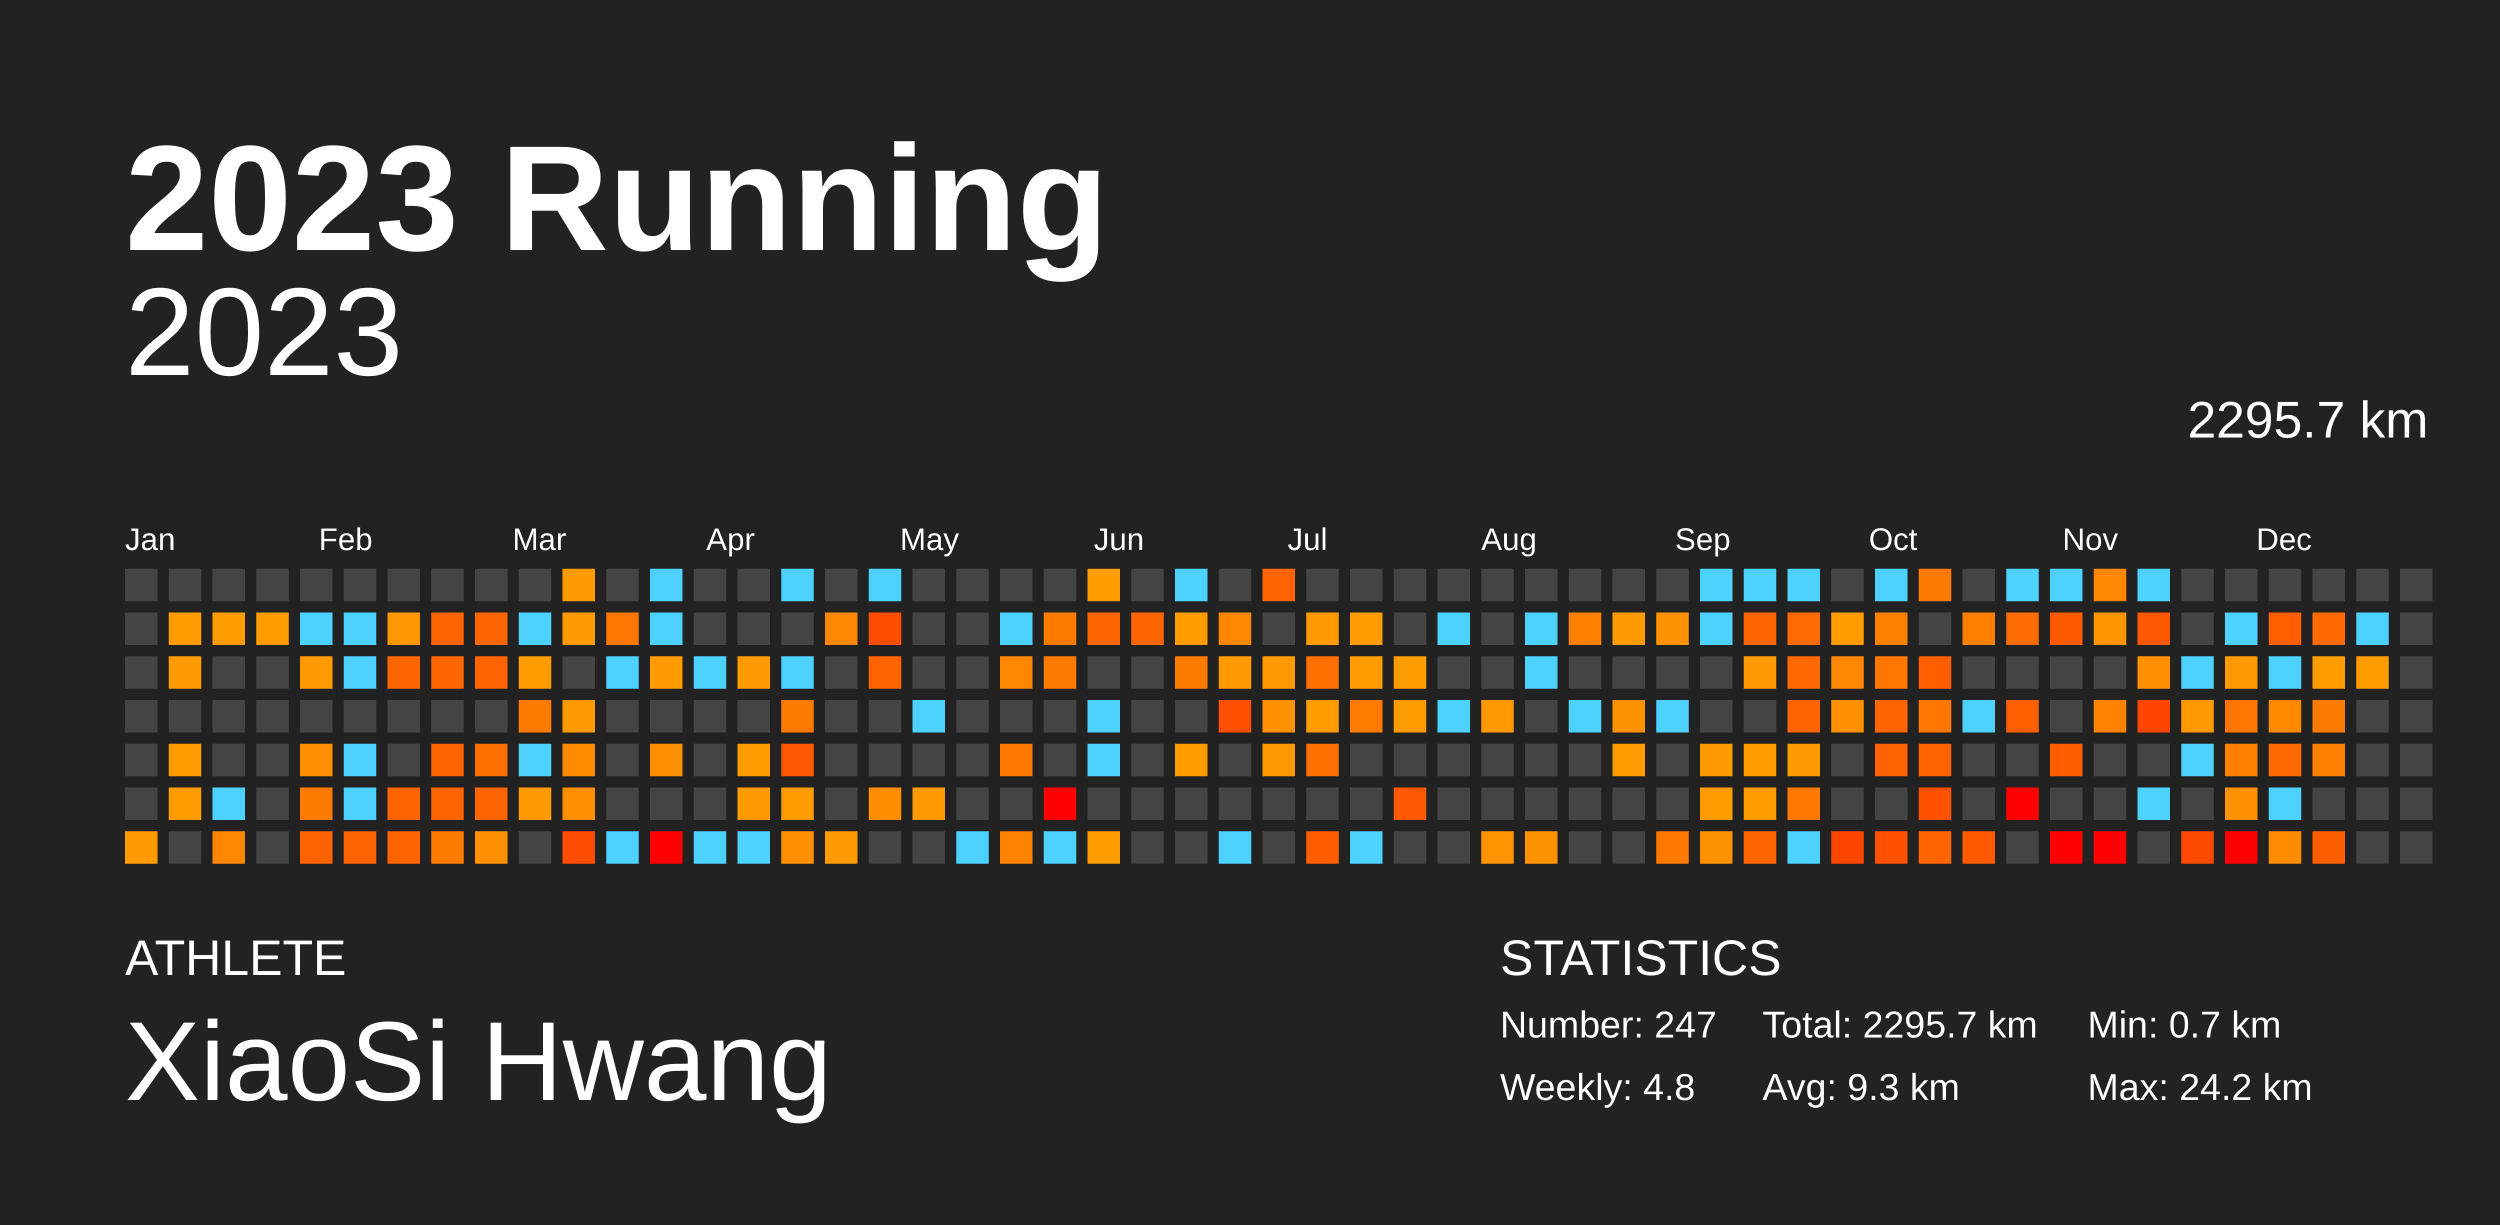
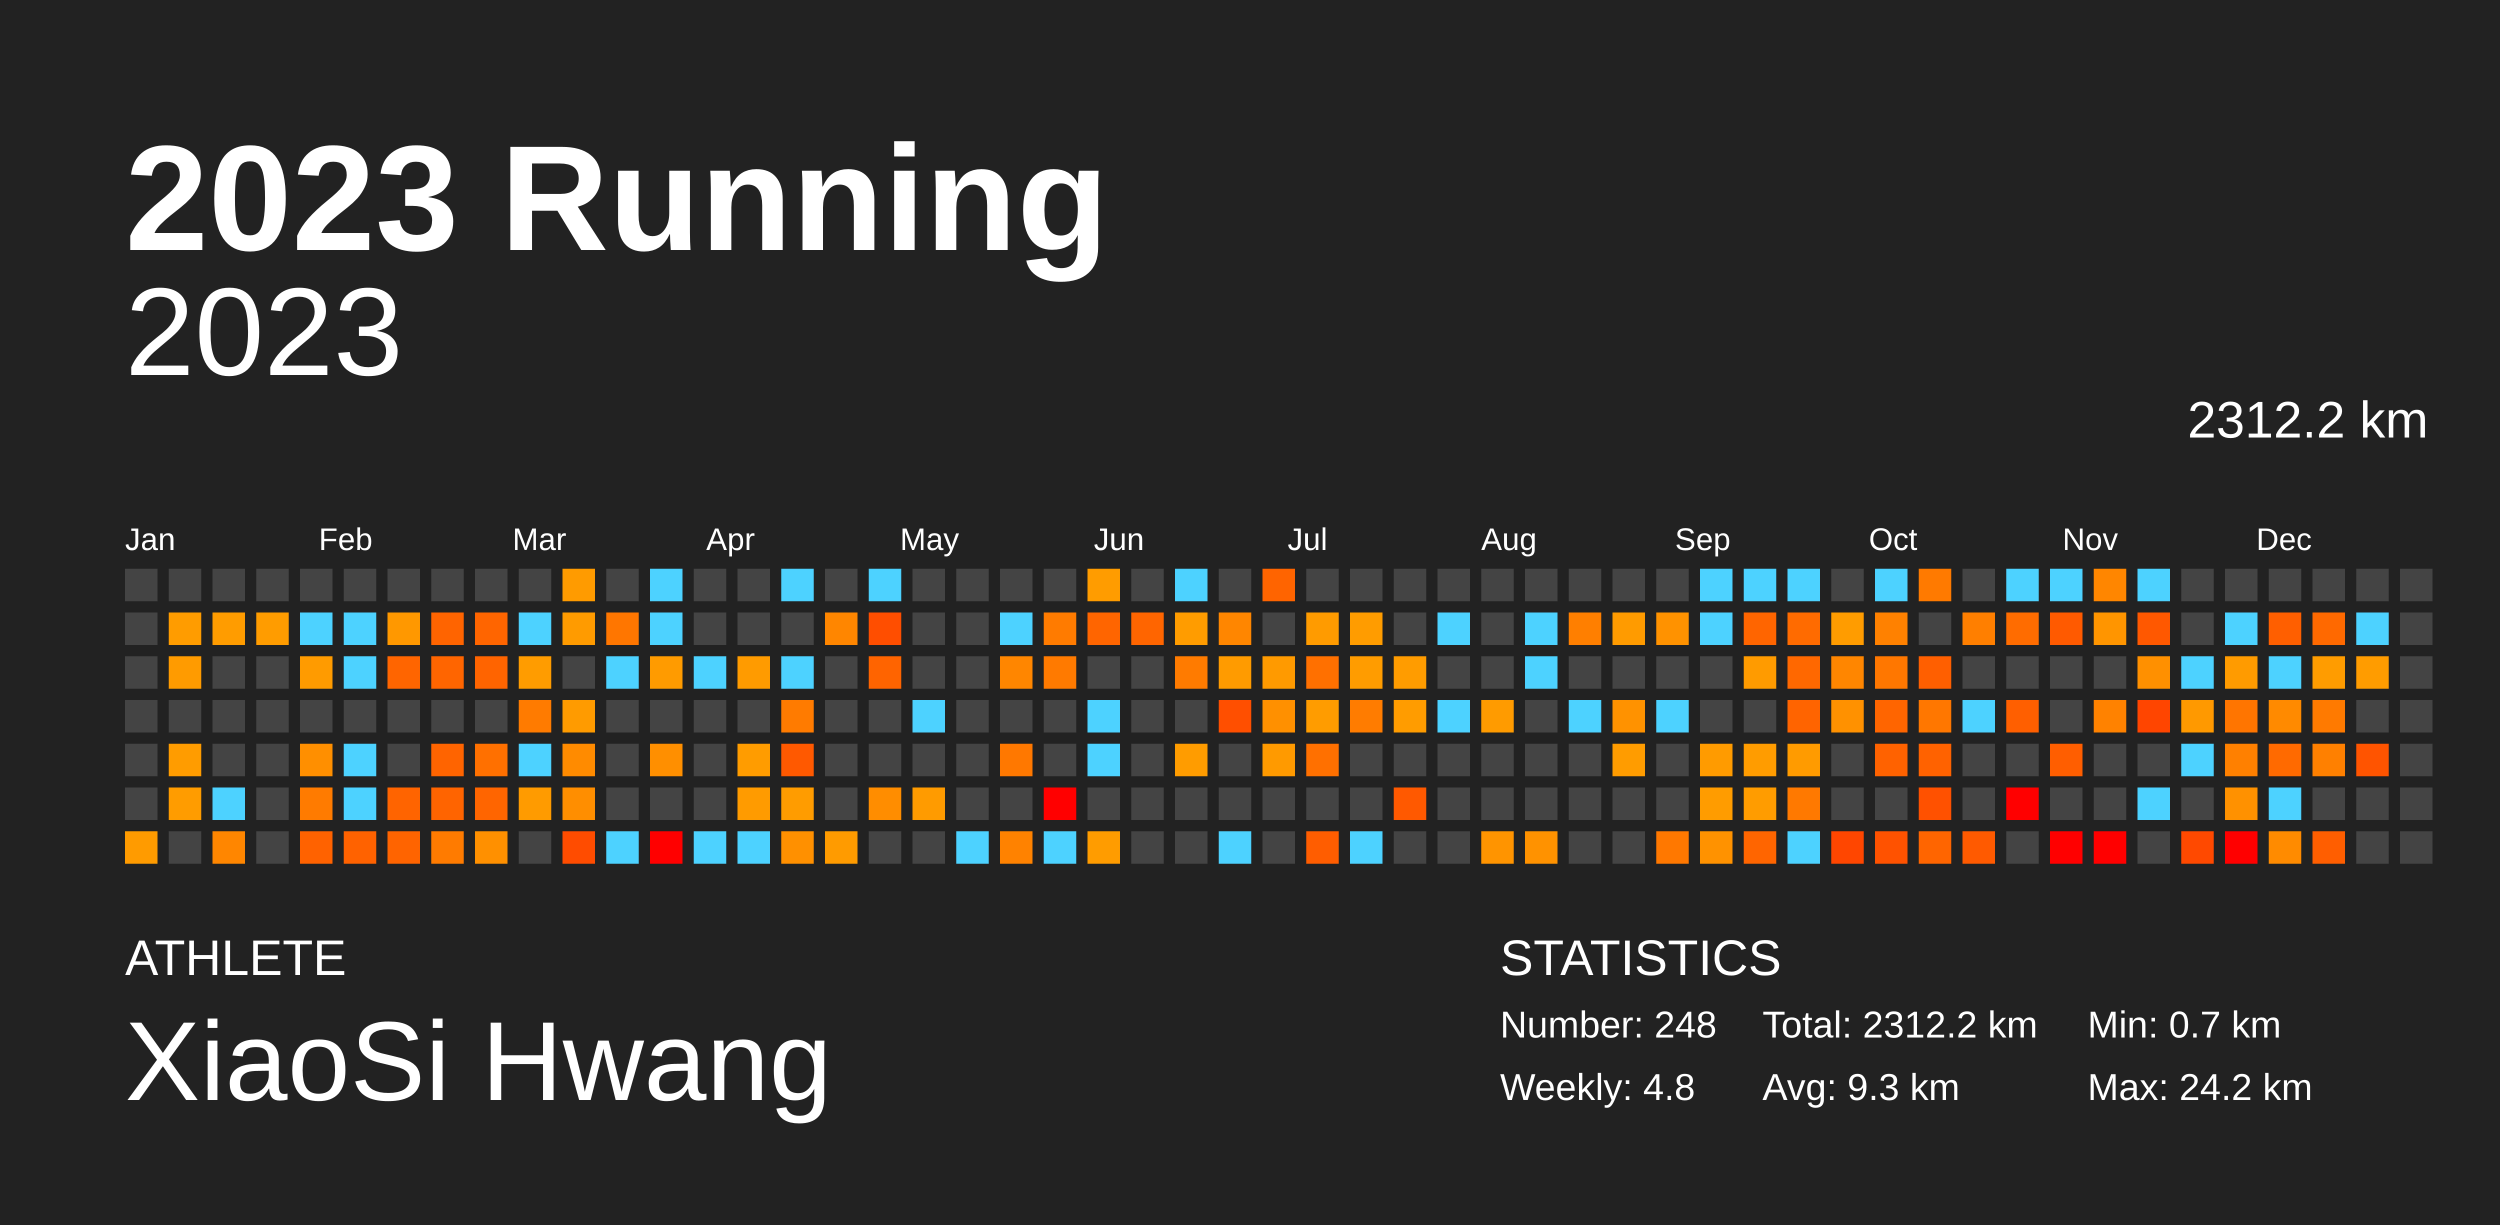
<svg xmlns="http://www.w3.org/2000/svg" baseProfile="full" height="98mm" version="1.1" viewBox="0,0,200,98" width="200mm">
  <defs />
  <rect fill="#222222" height="98" width="200" x="0" y="0" />
  <text fill="#FFFFFF" style="font-size:12px; font-family:Arial; font-weight:bold;" x="10" y="20">2023 Running</text>
  <text fill="#FFFFFF" style="font-size:4px; font-family:Arial" x="10" y="78">ATHLETE</text>
  <text fill="#FFFFFF" style="font-size:9px; font-family:Arial" x="10" y="88">XiaoSi Hwang</text>
  <text fill="#FFFFFF" style="font-size:4px; font-family:Arial" x="120" y="78">STATISTICS</text>
-   <text fill="#FFFFFF" style="font-size:3px; font-family:Arial" x="120" y="83">Number: 247</text>
+   <text fill="#FFFFFF" style="font-size:3px; font-family:Arial" x="120" y="83">Number: 248</text>
  <text fill="#FFFFFF" style="font-size:3px; font-family:Arial" x="120" y="88">Weekly: 4.8</text>
-   <text fill="#FFFFFF" style="font-size:3px; font-family:Arial" x="141" y="83">Total: 2295.7 km</text>
+   <text fill="#FFFFFF" style="font-size:3px; font-family:Arial" x="141" y="83">Total: 2312.2 km</text>
  <text fill="#FFFFFF" style="font-size:3px; font-family:Arial" x="141" y="88">Avg: 9.3 km</text>
  <text fill="#FFFFFF" style="font-size:3px; font-family:Arial" x="167" y="83">Min: 0.7 km</text>
  <text fill="#FFFFFF" style="font-size:3px; font-family:Arial" x="167" y="88">Max: 24.2 km</text>
  <text alignment-baseline="hanging" fill="#FFFFFF" style="font-size:10.0px; font-family:Arial;" x="10" y="30">2023</text>
-   <text alignment-baseline="hanging" fill="#FFFFFF" style="font-size:4.125px; font-family:Arial;" x="175" y="35">2295.7 km</text>
+   <text alignment-baseline="hanging" fill="#FFFFFF" style="font-size:4.125px; font-family:Arial;" x="175" y="35">2312.2 km</text>
  <text fill="#FFFFFF" style="font-size:2.5px; font-family:Arial" x="10.0" y="44">Jan</text>
  <text fill="#FFFFFF" style="font-size:2.5px; font-family:Arial" x="25.5" y="44">Feb</text>
  <text fill="#FFFFFF" style="font-size:2.5px; font-family:Arial" x="41.0" y="44">Mar</text>
  <text fill="#FFFFFF" style="font-size:2.5px; font-family:Arial" x="56.5" y="44">Apr</text>
  <text fill="#FFFFFF" style="font-size:2.5px; font-family:Arial" x="72.0" y="44">May</text>
  <text fill="#FFFFFF" style="font-size:2.5px; font-family:Arial" x="87.5" y="44">Jun</text>
  <text fill="#FFFFFF" style="font-size:2.5px; font-family:Arial" x="103.0" y="44">Jul</text>
  <text fill="#FFFFFF" style="font-size:2.5px; font-family:Arial" x="118.5" y="44">Aug</text>
  <text fill="#FFFFFF" style="font-size:2.5px; font-family:Arial" x="134.0" y="44">Sep</text>
  <text fill="#FFFFFF" style="font-size:2.5px; font-family:Arial" x="149.5" y="44">Oct</text>
  <text fill="#FFFFFF" style="font-size:2.5px; font-family:Arial" x="165.0" y="44">Nov</text>
  <text fill="#FFFFFF" style="font-size:2.5px; font-family:Arial" x="180.5" y="44">Dec</text>
  <rect fill="#444444" height="2.6" width="2.6" x="10.0" y="45.5" />
  <rect fill="#444444" height="2.6" width="2.6" x="10.0" y="49.0" />
  <rect fill="#444444" height="2.6" width="2.6" x="10.0" y="52.5" />
  <rect fill="#444444" height="2.6" width="2.6" x="10.0" y="56.0" />
  <rect fill="#444444" height="2.6" width="2.6" x="10.0" y="59.5" />
  <rect fill="#444444" height="2.6" width="2.6" x="10.0" y="63.0" />
  <rect fill="#ff9b00" height="2.6" width="2.6" x="10.0" y="66.5" />
  <rect fill="#444444" height="2.6" width="2.6" x="13.5" y="45.5" />
  <rect fill="#ff9c00" height="2.6" width="2.6" x="13.5" y="49.0" />
  <rect fill="#ff9b00" height="2.6" width="2.6" x="13.5" y="52.5" />
  <rect fill="#444444" height="2.6" width="2.6" x="13.5" y="56.0" />
  <rect fill="#ff9c00" height="2.6" width="2.6" x="13.5" y="59.5" />
  <rect fill="#ff9c00" height="2.6" width="2.6" x="13.5" y="63.0" />
  <rect fill="#444444" height="2.6" width="2.6" x="13.5" y="66.5" />
  <rect fill="#444444" height="2.6" width="2.6" x="17.0" y="45.5" />
  <rect fill="#ff9c00" height="2.6" width="2.6" x="17.0" y="49.0" />
  <rect fill="#444444" height="2.6" width="2.6" x="17.0" y="52.5" />
  <rect fill="#444444" height="2.6" width="2.6" x="17.0" y="56.0" />
  <rect fill="#444444" height="2.6" width="2.6" x="17.0" y="59.5" />
  <rect fill="#4dd2ff" height="2.6" width="2.6" x="17.0" y="63.0" />
  <rect fill="#ff8600" height="2.6" width="2.6" x="17.0" y="66.5" />
  <rect fill="#444444" height="2.6" width="2.6" x="20.5" y="45.5" />
  <rect fill="#ff9c00" height="2.6" width="2.6" x="20.5" y="49.0" />
  <rect fill="#444444" height="2.6" width="2.6" x="20.5" y="52.5" />
  <rect fill="#444444" height="2.6" width="2.6" x="20.5" y="56.0" />
  <rect fill="#444444" height="2.6" width="2.6" x="20.5" y="59.5" />
  <rect fill="#444444" height="2.6" width="2.6" x="20.5" y="63.0" />
  <rect fill="#444444" height="2.6" width="2.6" x="20.5" y="66.5" />
  <rect fill="#444444" height="2.6" width="2.6" x="24.0" y="45.5" />
  <rect fill="#4dd2ff" height="2.6" width="2.6" x="24.0" y="49.0" />
  <rect fill="#ff9b00" height="2.6" width="2.6" x="24.0" y="52.5" />
  <rect fill="#444444" height="2.6" width="2.6" x="24.0" y="56.0" />
  <rect fill="#ff8f00" height="2.6" width="2.6" x="24.0" y="59.5" />
  <rect fill="#ff7b00" height="2.6" width="2.6" x="24.0" y="63.0" />
  <rect fill="#ff6200" height="2.6" width="2.6" x="24.0" y="66.5" />
  <rect fill="#444444" height="2.6" width="2.6" x="27.5" y="45.5" />
  <rect fill="#4dd2ff" height="2.6" width="2.6" x="27.5" y="49.0" />
  <rect fill="#4dd2ff" height="2.6" width="2.6" x="27.5" y="52.5" />
  <rect fill="#444444" height="2.6" width="2.6" x="27.5" y="56.0" />
  <rect fill="#4dd2ff" height="2.6" width="2.6" x="27.5" y="59.5" />
  <rect fill="#4dd2ff" height="2.6" width="2.6" x="27.5" y="63.0" />
  <rect fill="#ff6200" height="2.6" width="2.6" x="27.5" y="66.5" />
  <rect fill="#444444" height="2.6" width="2.6" x="31.0" y="45.5" />
  <rect fill="#ff9800" height="2.6" width="2.6" x="31.0" y="49.0" />
  <rect fill="#ff6500" height="2.6" width="2.6" x="31.0" y="52.5" />
  <rect fill="#444444" height="2.6" width="2.6" x="31.0" y="56.0" />
  <rect fill="#444444" height="2.6" width="2.6" x="31.0" y="59.5" />
  <rect fill="#ff6400" height="2.6" width="2.6" x="31.0" y="63.0" />
  <rect fill="#ff6400" height="2.6" width="2.6" x="31.0" y="66.5" />
  <rect fill="#444444" height="2.6" width="2.6" x="34.5" y="45.5" />
  <rect fill="#ff6400" height="2.6" width="2.6" x="34.5" y="49.0" />
  <rect fill="#ff6500" height="2.6" width="2.6" x="34.5" y="52.5" />
  <rect fill="#444444" height="2.6" width="2.6" x="34.5" y="56.0" />
  <rect fill="#ff6400" height="2.6" width="2.6" x="34.5" y="59.5" />
  <rect fill="#ff6400" height="2.6" width="2.6" x="34.5" y="63.0" />
  <rect fill="#ff7b00" height="2.6" width="2.6" x="34.5" y="66.5" />
  <rect fill="#444444" height="2.6" width="2.6" x="38.0" y="45.5" />
  <rect fill="#ff6500" height="2.6" width="2.6" x="38.0" y="49.0" />
  <rect fill="#ff6400" height="2.6" width="2.6" x="38.0" y="52.5" />
  <rect fill="#444444" height="2.6" width="2.6" x="38.0" y="56.0" />
  <rect fill="#ff7000" height="2.6" width="2.6" x="38.0" y="59.5" />
  <rect fill="#ff6500" height="2.6" width="2.6" x="38.0" y="63.0" />
  <rect fill="#ff9000" height="2.6" width="2.6" x="38.0" y="66.5" />
  <rect fill="#444444" height="2.6" width="2.6" x="41.5" y="45.5" />
  <rect fill="#4dd2ff" height="2.6" width="2.6" x="41.5" y="49.0" />
  <rect fill="#ff9c00" height="2.6" width="2.6" x="41.5" y="52.5" />
  <rect fill="#ff7b00" height="2.6" width="2.6" x="41.5" y="56.0" />
  <rect fill="#4dd2ff" height="2.6" width="2.6" x="41.5" y="59.5" />
  <rect fill="#ff9b00" height="2.6" width="2.6" x="41.5" y="63.0" />
  <rect fill="#444444" height="2.6" width="2.6" x="41.5" y="66.5" />
  <rect fill="#ff9b00" height="2.6" width="2.6" x="45.0" y="45.5" />
  <rect fill="#ff9b00" height="2.6" width="2.6" x="45.0" y="49.0" />
  <rect fill="#444444" height="2.6" width="2.6" x="45.0" y="52.5" />
  <rect fill="#ff9b00" height="2.6" width="2.6" x="45.0" y="56.0" />
  <rect fill="#ff8b00" height="2.6" width="2.6" x="45.0" y="59.5" />
  <rect fill="#ff8e00" height="2.6" width="2.6" x="45.0" y="63.0" />
  <rect fill="#ff4c00" height="2.6" width="2.6" x="45.0" y="66.5" />
  <rect fill="#444444" height="2.6" width="2.6" x="48.5" y="45.5" />
  <rect fill="#ff7600" height="2.6" width="2.6" x="48.5" y="49.0" />
  <rect fill="#4dd2ff" height="2.6" width="2.6" x="48.5" y="52.5" />
  <rect fill="#444444" height="2.6" width="2.6" x="48.5" y="56.0" />
  <rect fill="#444444" height="2.6" width="2.6" x="48.5" y="59.5" />
  <rect fill="#444444" height="2.6" width="2.6" x="48.5" y="63.0" />
  <rect fill="#4dd2ff" height="2.6" width="2.6" x="48.5" y="66.5" />
  <rect fill="#4dd2ff" height="2.6" width="2.6" x="52.0" y="45.5" />
  <rect fill="#4dd2ff" height="2.6" width="2.6" x="52.0" y="49.0" />
  <rect fill="#ff9b00" height="2.6" width="2.6" x="52.0" y="52.5" />
  <rect fill="#444444" height="2.6" width="2.6" x="52.0" y="56.0" />
  <rect fill="#ff8f00" height="2.6" width="2.6" x="52.0" y="59.5" />
  <rect fill="#444444" height="2.6" width="2.6" x="52.0" y="63.0" />
  <rect fill="red" height="2.6" width="2.6" x="52.0" y="66.5" />
  <rect fill="#444444" height="2.6" width="2.6" x="55.5" y="45.5" />
  <rect fill="#444444" height="2.6" width="2.6" x="55.5" y="49.0" />
  <rect fill="#4dd2ff" height="2.6" width="2.6" x="55.5" y="52.5" />
  <rect fill="#444444" height="2.6" width="2.6" x="55.5" y="56.0" />
  <rect fill="#444444" height="2.6" width="2.6" x="55.5" y="59.5" />
  <rect fill="#444444" height="2.6" width="2.6" x="55.5" y="63.0" />
  <rect fill="#4dd2ff" height="2.6" width="2.6" x="55.5" y="66.5" />
  <rect fill="#444444" height="2.6" width="2.6" x="59.0" y="45.5" />
  <rect fill="#444444" height="2.6" width="2.6" x="59.0" y="49.0" />
  <rect fill="#ff9b00" height="2.6" width="2.6" x="59.0" y="52.5" />
  <rect fill="#444444" height="2.6" width="2.6" x="59.0" y="56.0" />
  <rect fill="#ff9c00" height="2.6" width="2.6" x="59.0" y="59.5" />
  <rect fill="#ff9b00" height="2.6" width="2.6" x="59.0" y="63.0" />
  <rect fill="#4dd2ff" height="2.6" width="2.6" x="59.0" y="66.5" />
  <rect fill="#4dd2ff" height="2.6" width="2.6" x="62.5" y="45.5" />
  <rect fill="#444444" height="2.6" width="2.6" x="62.5" y="49.0" />
  <rect fill="#4dd2ff" height="2.6" width="2.6" x="62.5" y="52.5" />
  <rect fill="#ff7b00" height="2.6" width="2.6" x="62.5" y="56.0" />
  <rect fill="#ff5900" height="2.6" width="2.6" x="62.5" y="59.5" />
  <rect fill="#ff9c00" height="2.6" width="2.6" x="62.5" y="63.0" />
  <rect fill="#ff9000" height="2.6" width="2.6" x="62.5" y="66.5" />
  <rect fill="#444444" height="2.6" width="2.6" x="66.0" y="45.5" />
  <rect fill="#ff8600" height="2.6" width="2.6" x="66.0" y="49.0" />
  <rect fill="#444444" height="2.6" width="2.6" x="66.0" y="52.5" />
  <rect fill="#444444" height="2.6" width="2.6" x="66.0" y="56.0" />
  <rect fill="#444444" height="2.6" width="2.6" x="66.0" y="59.5" />
  <rect fill="#444444" height="2.6" width="2.6" x="66.0" y="63.0" />
  <rect fill="#ff9b00" height="2.6" width="2.6" x="66.0" y="66.5" />
  <rect fill="#4dd2ff" height="2.6" width="2.6" x="69.5" y="45.5" />
  <rect fill="#ff4e00" height="2.6" width="2.6" x="69.5" y="49.0" />
  <rect fill="#ff6400" height="2.6" width="2.6" x="69.5" y="52.5" />
  <rect fill="#444444" height="2.6" width="2.6" x="69.5" y="56.0" />
  <rect fill="#444444" height="2.6" width="2.6" x="69.5" y="59.5" />
  <rect fill="#ff8d00" height="2.6" width="2.6" x="69.5" y="63.0" />
  <rect fill="#444444" height="2.6" width="2.6" x="69.5" y="66.5" />
  <rect fill="#444444" height="2.6" width="2.6" x="73.0" y="45.5" />
  <rect fill="#444444" height="2.6" width="2.6" x="73.0" y="49.0" />
  <rect fill="#444444" height="2.6" width="2.6" x="73.0" y="52.5" />
  <rect fill="#4dd2ff" height="2.6" width="2.6" x="73.0" y="56.0" />
  <rect fill="#444444" height="2.6" width="2.6" x="73.0" y="59.5" />
  <rect fill="#ff9b00" height="2.6" width="2.6" x="73.0" y="63.0" />
  <rect fill="#444444" height="2.6" width="2.6" x="73.0" y="66.5" />
  <rect fill="#444444" height="2.6" width="2.6" x="76.5" y="45.5" />
  <rect fill="#444444" height="2.6" width="2.6" x="76.5" y="49.0" />
  <rect fill="#444444" height="2.6" width="2.6" x="76.5" y="52.5" />
  <rect fill="#444444" height="2.6" width="2.6" x="76.5" y="56.0" />
  <rect fill="#444444" height="2.6" width="2.6" x="76.5" y="59.5" />
  <rect fill="#444444" height="2.6" width="2.6" x="76.5" y="63.0" />
  <rect fill="#4dd2ff" height="2.6" width="2.6" x="76.5" y="66.5" />
  <rect fill="#444444" height="2.6" width="2.6" x="80.0" y="45.5" />
  <rect fill="#4dd2ff" height="2.6" width="2.6" x="80.0" y="49.0" />
  <rect fill="#ff8600" height="2.6" width="2.6" x="80.0" y="52.5" />
  <rect fill="#444444" height="2.6" width="2.6" x="80.0" y="56.0" />
  <rect fill="#ff7800" height="2.6" width="2.6" x="80.0" y="59.5" />
  <rect fill="#444444" height="2.6" width="2.6" x="80.0" y="63.0" />
  <rect fill="#ff8200" height="2.6" width="2.6" x="80.0" y="66.5" />
  <rect fill="#444444" height="2.6" width="2.6" x="83.5" y="45.5" />
  <rect fill="#ff7b00" height="2.6" width="2.6" x="83.5" y="49.0" />
  <rect fill="#ff7a00" height="2.6" width="2.6" x="83.5" y="52.5" />
  <rect fill="#444444" height="2.6" width="2.6" x="83.5" y="56.0" />
  <rect fill="#444444" height="2.6" width="2.6" x="83.5" y="59.5" />
  <rect fill="red" height="2.6" width="2.6" x="83.5" y="63.0" />
  <rect fill="#4dd2ff" height="2.6" width="2.6" x="83.5" y="66.5" />
  <rect fill="#ff9c00" height="2.6" width="2.6" x="87.0" y="45.5" />
  <rect fill="#ff6500" height="2.6" width="2.6" x="87.0" y="49.0" />
  <rect fill="#444444" height="2.6" width="2.6" x="87.0" y="52.5" />
  <rect fill="#4dd2ff" height="2.6" width="2.6" x="87.0" y="56.0" />
  <rect fill="#4dd2ff" height="2.6" width="2.6" x="87.0" y="59.5" />
  <rect fill="#444444" height="2.6" width="2.6" x="87.0" y="63.0" />
  <rect fill="#ff9c00" height="2.6" width="2.6" x="87.0" y="66.5" />
  <rect fill="#444444" height="2.6" width="2.6" x="90.5" y="45.5" />
  <rect fill="#ff6500" height="2.6" width="2.6" x="90.5" y="49.0" />
  <rect fill="#444444" height="2.6" width="2.6" x="90.5" y="52.5" />
  <rect fill="#444444" height="2.6" width="2.6" x="90.5" y="56.0" />
  <rect fill="#444444" height="2.6" width="2.6" x="90.5" y="59.5" />
  <rect fill="#444444" height="2.6" width="2.6" x="90.5" y="63.0" />
  <rect fill="#444444" height="2.6" width="2.6" x="90.5" y="66.5" />
  <rect fill="#4dd2ff" height="2.6" width="2.6" x="94.0" y="45.5" />
  <rect fill="#ff9c00" height="2.6" width="2.6" x="94.0" y="49.0" />
  <rect fill="#ff7b00" height="2.6" width="2.6" x="94.0" y="52.5" />
  <rect fill="#444444" height="2.6" width="2.6" x="94.0" y="56.0" />
  <rect fill="#ff9c00" height="2.6" width="2.6" x="94.0" y="59.5" />
  <rect fill="#444444" height="2.6" width="2.6" x="94.0" y="63.0" />
  <rect fill="#444444" height="2.6" width="2.6" x="94.0" y="66.5" />
  <rect fill="#444444" height="2.6" width="2.6" x="97.5" y="45.5" />
  <rect fill="#ff8600" height="2.6" width="2.6" x="97.5" y="49.0" />
  <rect fill="#ff9b00" height="2.6" width="2.6" x="97.5" y="52.5" />
  <rect fill="#ff4f00" height="2.6" width="2.6" x="97.5" y="56.0" />
  <rect fill="#444444" height="2.6" width="2.6" x="97.5" y="59.5" />
  <rect fill="#444444" height="2.6" width="2.6" x="97.5" y="63.0" />
  <rect fill="#4dd2ff" height="2.6" width="2.6" x="97.5" y="66.5" />
  <rect fill="#ff6400" height="2.6" width="2.6" x="101.0" y="45.5" />
  <rect fill="#444444" height="2.6" width="2.6" x="101.0" y="49.0" />
  <rect fill="#ff9a00" height="2.6" width="2.6" x="101.0" y="52.5" />
  <rect fill="#ff9000" height="2.6" width="2.6" x="101.0" y="56.0" />
  <rect fill="#ff9a00" height="2.6" width="2.6" x="101.0" y="59.5" />
  <rect fill="#444444" height="2.6" width="2.6" x="101.0" y="63.0" />
  <rect fill="#444444" height="2.6" width="2.6" x="101.0" y="66.5" />
  <rect fill="#444444" height="2.6" width="2.6" x="104.5" y="45.5" />
  <rect fill="#ff9b00" height="2.6" width="2.6" x="104.5" y="49.0" />
  <rect fill="#ff7000" height="2.6" width="2.6" x="104.5" y="52.5" />
  <rect fill="#ff9c00" height="2.6" width="2.6" x="104.5" y="56.0" />
  <rect fill="#ff7000" height="2.6" width="2.6" x="104.5" y="59.5" />
  <rect fill="#444444" height="2.6" width="2.6" x="104.5" y="63.0" />
  <rect fill="#ff5d00" height="2.6" width="2.6" x="104.5" y="66.5" />
  <rect fill="#444444" height="2.6" width="2.6" x="108.0" y="45.5" />
  <rect fill="#ff9c00" height="2.6" width="2.6" x="108.0" y="49.0" />
  <rect fill="#ff9c00" height="2.6" width="2.6" x="108.0" y="52.5" />
  <rect fill="#ff7c00" height="2.6" width="2.6" x="108.0" y="56.0" />
  <rect fill="#444444" height="2.6" width="2.6" x="108.0" y="59.5" />
  <rect fill="#444444" height="2.6" width="2.6" x="108.0" y="63.0" />
  <rect fill="#4dd2ff" height="2.6" width="2.6" x="108.0" y="66.5" />
  <rect fill="#444444" height="2.6" width="2.6" x="111.5" y="45.5" />
  <rect fill="#444444" height="2.6" width="2.6" x="111.5" y="49.0" />
  <rect fill="#ff9c00" height="2.6" width="2.6" x="111.5" y="52.5" />
  <rect fill="#ff9c00" height="2.6" width="2.6" x="111.5" y="56.0" />
  <rect fill="#444444" height="2.6" width="2.6" x="111.5" y="59.5" />
  <rect fill="#ff5900" height="2.6" width="2.6" x="111.5" y="63.0" />
  <rect fill="#444444" height="2.6" width="2.6" x="111.5" y="66.5" />
  <rect fill="#444444" height="2.6" width="2.6" x="115.0" y="45.5" />
  <rect fill="#4dd2ff" height="2.6" width="2.6" x="115.0" y="49.0" />
  <rect fill="#444444" height="2.6" width="2.6" x="115.0" y="52.5" />
  <rect fill="#4dd2ff" height="2.6" width="2.6" x="115.0" y="56.0" />
  <rect fill="#444444" height="2.6" width="2.6" x="115.0" y="59.5" />
  <rect fill="#444444" height="2.6" width="2.6" x="115.0" y="63.0" />
  <rect fill="#444444" height="2.6" width="2.6" x="115.0" y="66.5" />
  <rect fill="#444444" height="2.6" width="2.6" x="118.5" y="45.5" />
  <rect fill="#444444" height="2.6" width="2.6" x="118.5" y="49.0" />
  <rect fill="#444444" height="2.6" width="2.6" x="118.5" y="52.5" />
  <rect fill="#ff9b00" height="2.6" width="2.6" x="118.5" y="56.0" />
  <rect fill="#444444" height="2.6" width="2.6" x="118.5" y="59.5" />
  <rect fill="#444444" height="2.6" width="2.6" x="118.5" y="63.0" />
  <rect fill="#ff9400" height="2.6" width="2.6" x="118.5" y="66.5" />
  <rect fill="#444444" height="2.6" width="2.6" x="122.0" y="45.5" />
  <rect fill="#4dd2ff" height="2.6" width="2.6" x="122.0" y="49.0" />
  <rect fill="#4dd2ff" height="2.6" width="2.6" x="122.0" y="52.5" />
  <rect fill="#444444" height="2.6" width="2.6" x="122.0" y="56.0" />
  <rect fill="#444444" height="2.6" width="2.6" x="122.0" y="59.5" />
  <rect fill="#444444" height="2.6" width="2.6" x="122.0" y="63.0" />
  <rect fill="#ff9200" height="2.6" width="2.6" x="122.0" y="66.5" />
  <rect fill="#444444" height="2.6" width="2.6" x="125.5" y="45.5" />
  <rect fill="#ff7f00" height="2.6" width="2.6" x="125.5" y="49.0" />
  <rect fill="#444444" height="2.6" width="2.6" x="125.5" y="52.5" />
  <rect fill="#4dd2ff" height="2.6" width="2.6" x="125.5" y="56.0" />
  <rect fill="#444444" height="2.6" width="2.6" x="125.5" y="59.5" />
  <rect fill="#444444" height="2.6" width="2.6" x="125.5" y="63.0" />
  <rect fill="#444444" height="2.6" width="2.6" x="125.5" y="66.5" />
  <rect fill="#444444" height="2.6" width="2.6" x="129.0" y="45.5" />
  <rect fill="#ff9b00" height="2.6" width="2.6" x="129.0" y="49.0" />
  <rect fill="#444444" height="2.6" width="2.6" x="129.0" y="52.5" />
  <rect fill="#ff9200" height="2.6" width="2.6" x="129.0" y="56.0" />
  <rect fill="#ff9c00" height="2.6" width="2.6" x="129.0" y="59.5" />
  <rect fill="#444444" height="2.6" width="2.6" x="129.0" y="63.0" />
  <rect fill="#444444" height="2.6" width="2.6" x="129.0" y="66.5" />
  <rect fill="#444444" height="2.6" width="2.6" x="132.5" y="45.5" />
  <rect fill="#ff9200" height="2.6" width="2.6" x="132.5" y="49.0" />
  <rect fill="#444444" height="2.6" width="2.6" x="132.5" y="52.5" />
  <rect fill="#4dd2ff" height="2.6" width="2.6" x="132.5" y="56.0" />
  <rect fill="#444444" height="2.6" width="2.6" x="132.5" y="59.5" />
  <rect fill="#444444" height="2.6" width="2.6" x="132.5" y="63.0" />
  <rect fill="#ff7800" height="2.6" width="2.6" x="132.5" y="66.5" />
  <rect fill="#4dd2ff" height="2.6" width="2.6" x="136.0" y="45.5" />
  <rect fill="#4dd2ff" height="2.6" width="2.6" x="136.0" y="49.0" />
  <rect fill="#444444" height="2.6" width="2.6" x="136.0" y="52.5" />
  <rect fill="#444444" height="2.6" width="2.6" x="136.0" y="56.0" />
  <rect fill="#ff9b00" height="2.6" width="2.6" x="136.0" y="59.5" />
  <rect fill="#ff9c00" height="2.6" width="2.6" x="136.0" y="63.0" />
  <rect fill="#ff9200" height="2.6" width="2.6" x="136.0" y="66.5" />
  <rect fill="#4dd2ff" height="2.6" width="2.6" x="139.5" y="45.5" />
  <rect fill="#ff6500" height="2.6" width="2.6" x="139.5" y="49.0" />
  <rect fill="#ff9b00" height="2.6" width="2.6" x="139.5" y="52.5" />
  <rect fill="#444444" height="2.6" width="2.6" x="139.5" y="56.0" />
  <rect fill="#ff9c00" height="2.6" width="2.6" x="139.5" y="59.5" />
  <rect fill="#ff9c00" height="2.6" width="2.6" x="139.5" y="63.0" />
  <rect fill="#ff6500" height="2.6" width="2.6" x="139.5" y="66.5" />
  <rect fill="#4dd2ff" height="2.6" width="2.6" x="143.0" y="45.5" />
  <rect fill="#ff6b00" height="2.6" width="2.6" x="143.0" y="49.0" />
  <rect fill="#ff6800" height="2.6" width="2.6" x="143.0" y="52.5" />
  <rect fill="#ff6400" height="2.6" width="2.6" x="143.0" y="56.0" />
  <rect fill="#ff9b00" height="2.6" width="2.6" x="143.0" y="59.5" />
  <rect fill="#ff7900" height="2.6" width="2.6" x="143.0" y="63.0" />
  <rect fill="#4dd2ff" height="2.6" width="2.6" x="143.0" y="66.5" />
  <rect fill="#444444" height="2.6" width="2.6" x="146.5" y="45.5" />
  <rect fill="#ff9c00" height="2.6" width="2.6" x="146.5" y="49.0" />
  <rect fill="#ff8600" height="2.6" width="2.6" x="146.5" y="52.5" />
  <rect fill="#ff9100" height="2.6" width="2.6" x="146.5" y="56.0" />
  <rect fill="#444444" height="2.6" width="2.6" x="146.5" y="59.5" />
  <rect fill="#444444" height="2.6" width="2.6" x="146.5" y="63.0" />
  <rect fill="#ff4600" height="2.6" width="2.6" x="146.5" y="66.5" />
  <rect fill="#4dd2ff" height="2.6" width="2.6" x="150.0" y="45.5" />
  <rect fill="#ff8100" height="2.6" width="2.6" x="150.0" y="49.0" />
  <rect fill="#ff7700" height="2.6" width="2.6" x="150.0" y="52.5" />
  <rect fill="#ff6500" height="2.6" width="2.6" x="150.0" y="56.0" />
  <rect fill="#ff6200" height="2.6" width="2.6" x="150.0" y="59.5" />
  <rect fill="#444444" height="2.6" width="2.6" x="150.0" y="63.0" />
  <rect fill="#ff5200" height="2.6" width="2.6" x="150.0" y="66.5" />
  <rect fill="#ff7a00" height="2.6" width="2.6" x="153.5" y="45.5" />
  <rect fill="#444444" height="2.6" width="2.6" x="153.5" y="49.0" />
  <rect fill="#ff5f00" height="2.6" width="2.6" x="153.5" y="52.5" />
  <rect fill="#ff7700" height="2.6" width="2.6" x="153.5" y="56.0" />
  <rect fill="#ff6200" height="2.6" width="2.6" x="153.5" y="59.5" />
  <rect fill="#ff5100" height="2.6" width="2.6" x="153.5" y="63.0" />
  <rect fill="#ff6500" height="2.6" width="2.6" x="153.5" y="66.5" />
  <rect fill="#444444" height="2.6" width="2.6" x="157.0" y="45.5" />
  <rect fill="#ff7f00" height="2.6" width="2.6" x="157.0" y="49.0" />
  <rect fill="#444444" height="2.6" width="2.6" x="157.0" y="52.5" />
  <rect fill="#4dd2ff" height="2.6" width="2.6" x="157.0" y="56.0" />
  <rect fill="#444444" height="2.6" width="2.6" x="157.0" y="59.5" />
  <rect fill="#444444" height="2.6" width="2.6" x="157.0" y="63.0" />
  <rect fill="#ff5a00" height="2.6" width="2.6" x="157.0" y="66.5" />
  <rect fill="#4dd2ff" height="2.6" width="2.6" x="160.5" y="45.5" />
  <rect fill="#ff6c00" height="2.6" width="2.6" x="160.5" y="49.0" />
  <rect fill="#444444" height="2.6" width="2.6" x="160.5" y="52.5" />
  <rect fill="#ff5f00" height="2.6" width="2.6" x="160.5" y="56.0" />
  <rect fill="#444444" height="2.6" width="2.6" x="160.5" y="59.5" />
  <rect fill="red" height="2.6" width="2.6" x="160.5" y="63.0" />
  <rect fill="#444444" height="2.6" width="2.6" x="160.5" y="66.5" />
  <rect fill="#4dd2ff" height="2.6" width="2.6" x="164.0" y="45.5" />
  <rect fill="#ff5a00" height="2.6" width="2.6" x="164.0" y="49.0" />
  <rect fill="#444444" height="2.6" width="2.6" x="164.0" y="52.5" />
  <rect fill="#444444" height="2.6" width="2.6" x="164.0" y="56.0" />
  <rect fill="#ff5e00" height="2.6" width="2.6" x="164.0" y="59.5" />
  <rect fill="#444444" height="2.6" width="2.6" x="164.0" y="63.0" />
  <rect fill="red" height="2.6" width="2.6" x="164.0" y="66.5" />
  <rect fill="#ff8600" height="2.6" width="2.6" x="167.5" y="45.5" />
  <rect fill="#ff9500" height="2.6" width="2.6" x="167.5" y="49.0" />
  <rect fill="#444444" height="2.6" width="2.6" x="167.5" y="52.5" />
  <rect fill="#ff8200" height="2.6" width="2.6" x="167.5" y="56.0" />
  <rect fill="#444444" height="2.6" width="2.6" x="167.5" y="59.5" />
  <rect fill="#444444" height="2.6" width="2.6" x="167.5" y="63.0" />
  <rect fill="red" height="2.6" width="2.6" x="167.5" y="66.5" />
  <rect fill="#4dd2ff" height="2.6" width="2.6" x="171.0" y="45.5" />
  <rect fill="#ff5800" height="2.6" width="2.6" x="171.0" y="49.0" />
  <rect fill="#ff9000" height="2.6" width="2.6" x="171.0" y="52.5" />
  <rect fill="#ff4500" height="2.6" width="2.6" x="171.0" y="56.0" />
  <rect fill="#444444" height="2.6" width="2.6" x="171.0" y="59.5" />
  <rect fill="#4dd2ff" height="2.6" width="2.6" x="171.0" y="63.0" />
  <rect fill="#444444" height="2.6" width="2.6" x="171.0" y="66.5" />
  <rect fill="#444444" height="2.6" width="2.6" x="174.5" y="45.5" />
  <rect fill="#444444" height="2.6" width="2.6" x="174.5" y="49.0" />
  <rect fill="#4dd2ff" height="2.6" width="2.6" x="174.5" y="52.5" />
  <rect fill="#ff9900" height="2.6" width="2.6" x="174.5" y="56.0" />
  <rect fill="#4dd2ff" height="2.6" width="2.6" x="174.5" y="59.5" />
  <rect fill="#444444" height="2.6" width="2.6" x="174.5" y="63.0" />
  <rect fill="#ff4900" height="2.6" width="2.6" x="174.5" y="66.5" />
  <rect fill="#444444" height="2.6" width="2.6" x="178.0" y="45.5" />
  <rect fill="#4dd2ff" height="2.6" width="2.6" x="178.0" y="49.0" />
  <rect fill="#ff9b00" height="2.6" width="2.6" x="178.0" y="52.5" />
  <rect fill="#ff7500" height="2.6" width="2.6" x="178.0" y="56.0" />
  <rect fill="#ff8000" height="2.6" width="2.6" x="178.0" y="59.5" />
  <rect fill="#ff9100" height="2.6" width="2.6" x="178.0" y="63.0" />
  <rect fill="red" height="2.6" width="2.6" x="178.0" y="66.5" />
  <rect fill="#444444" height="2.6" width="2.6" x="181.5" y="45.5" />
  <rect fill="#ff5f00" height="2.6" width="2.6" x="181.5" y="49.0" />
  <rect fill="#4dd2ff" height="2.6" width="2.6" x="181.5" y="52.5" />
  <rect fill="#ff8a00" height="2.6" width="2.6" x="181.5" y="56.0" />
  <rect fill="#ff6a00" height="2.6" width="2.6" x="181.5" y="59.5" />
  <rect fill="#4dd2ff" height="2.6" width="2.6" x="181.5" y="63.0" />
  <rect fill="#ff8b00" height="2.6" width="2.6" x="181.5" y="66.5" />
  <rect fill="#444444" height="2.6" width="2.6" x="185.0" y="45.5" />
  <rect fill="#ff6900" height="2.6" width="2.6" x="185.0" y="49.0" />
  <rect fill="#ff9c00" height="2.6" width="2.6" x="185.0" y="52.5" />
  <rect fill="#ff7a00" height="2.6" width="2.6" x="185.0" y="56.0" />
  <rect fill="#ff8000" height="2.6" width="2.6" x="185.0" y="59.5" />
  <rect fill="#444444" height="2.6" width="2.6" x="185.0" y="63.0" />
  <rect fill="#ff5e00" height="2.6" width="2.6" x="185.0" y="66.5" />
  <rect fill="#444444" height="2.6" width="2.6" x="188.5" y="45.5" />
  <rect fill="#4dd2ff" height="2.6" width="2.6" x="188.5" y="49.0" />
  <rect fill="#ff9c00" height="2.6" width="2.6" x="188.5" y="52.5" />
  <rect fill="#444444" height="2.6" width="2.6" x="188.5" y="56.0" />
-   <rect fill="#444444" height="2.6" width="2.6" x="188.5" y="59.5" />
+   <rect fill="#ff5400" height="2.6" width="2.6" x="188.5" y="59.5" />
  <rect fill="#444444" height="2.6" width="2.6" x="188.5" y="63.0" />
  <rect fill="#444444" height="2.6" width="2.6" x="188.5" y="66.5" />
  <rect fill="#444444" height="2.6" width="2.6" x="192.0" y="45.5" />
  <rect fill="#444444" height="2.6" width="2.6" x="192.0" y="49.0" />
  <rect fill="#444444" height="2.6" width="2.6" x="192.0" y="52.5" />
  <rect fill="#444444" height="2.6" width="2.6" x="192.0" y="56.0" />
  <rect fill="#444444" height="2.6" width="2.6" x="192.0" y="59.5" />
  <rect fill="#444444" height="2.6" width="2.6" x="192.0" y="63.0" />
  <rect fill="#444444" height="2.6" width="2.6" x="192.0" y="66.5" />
</svg>
